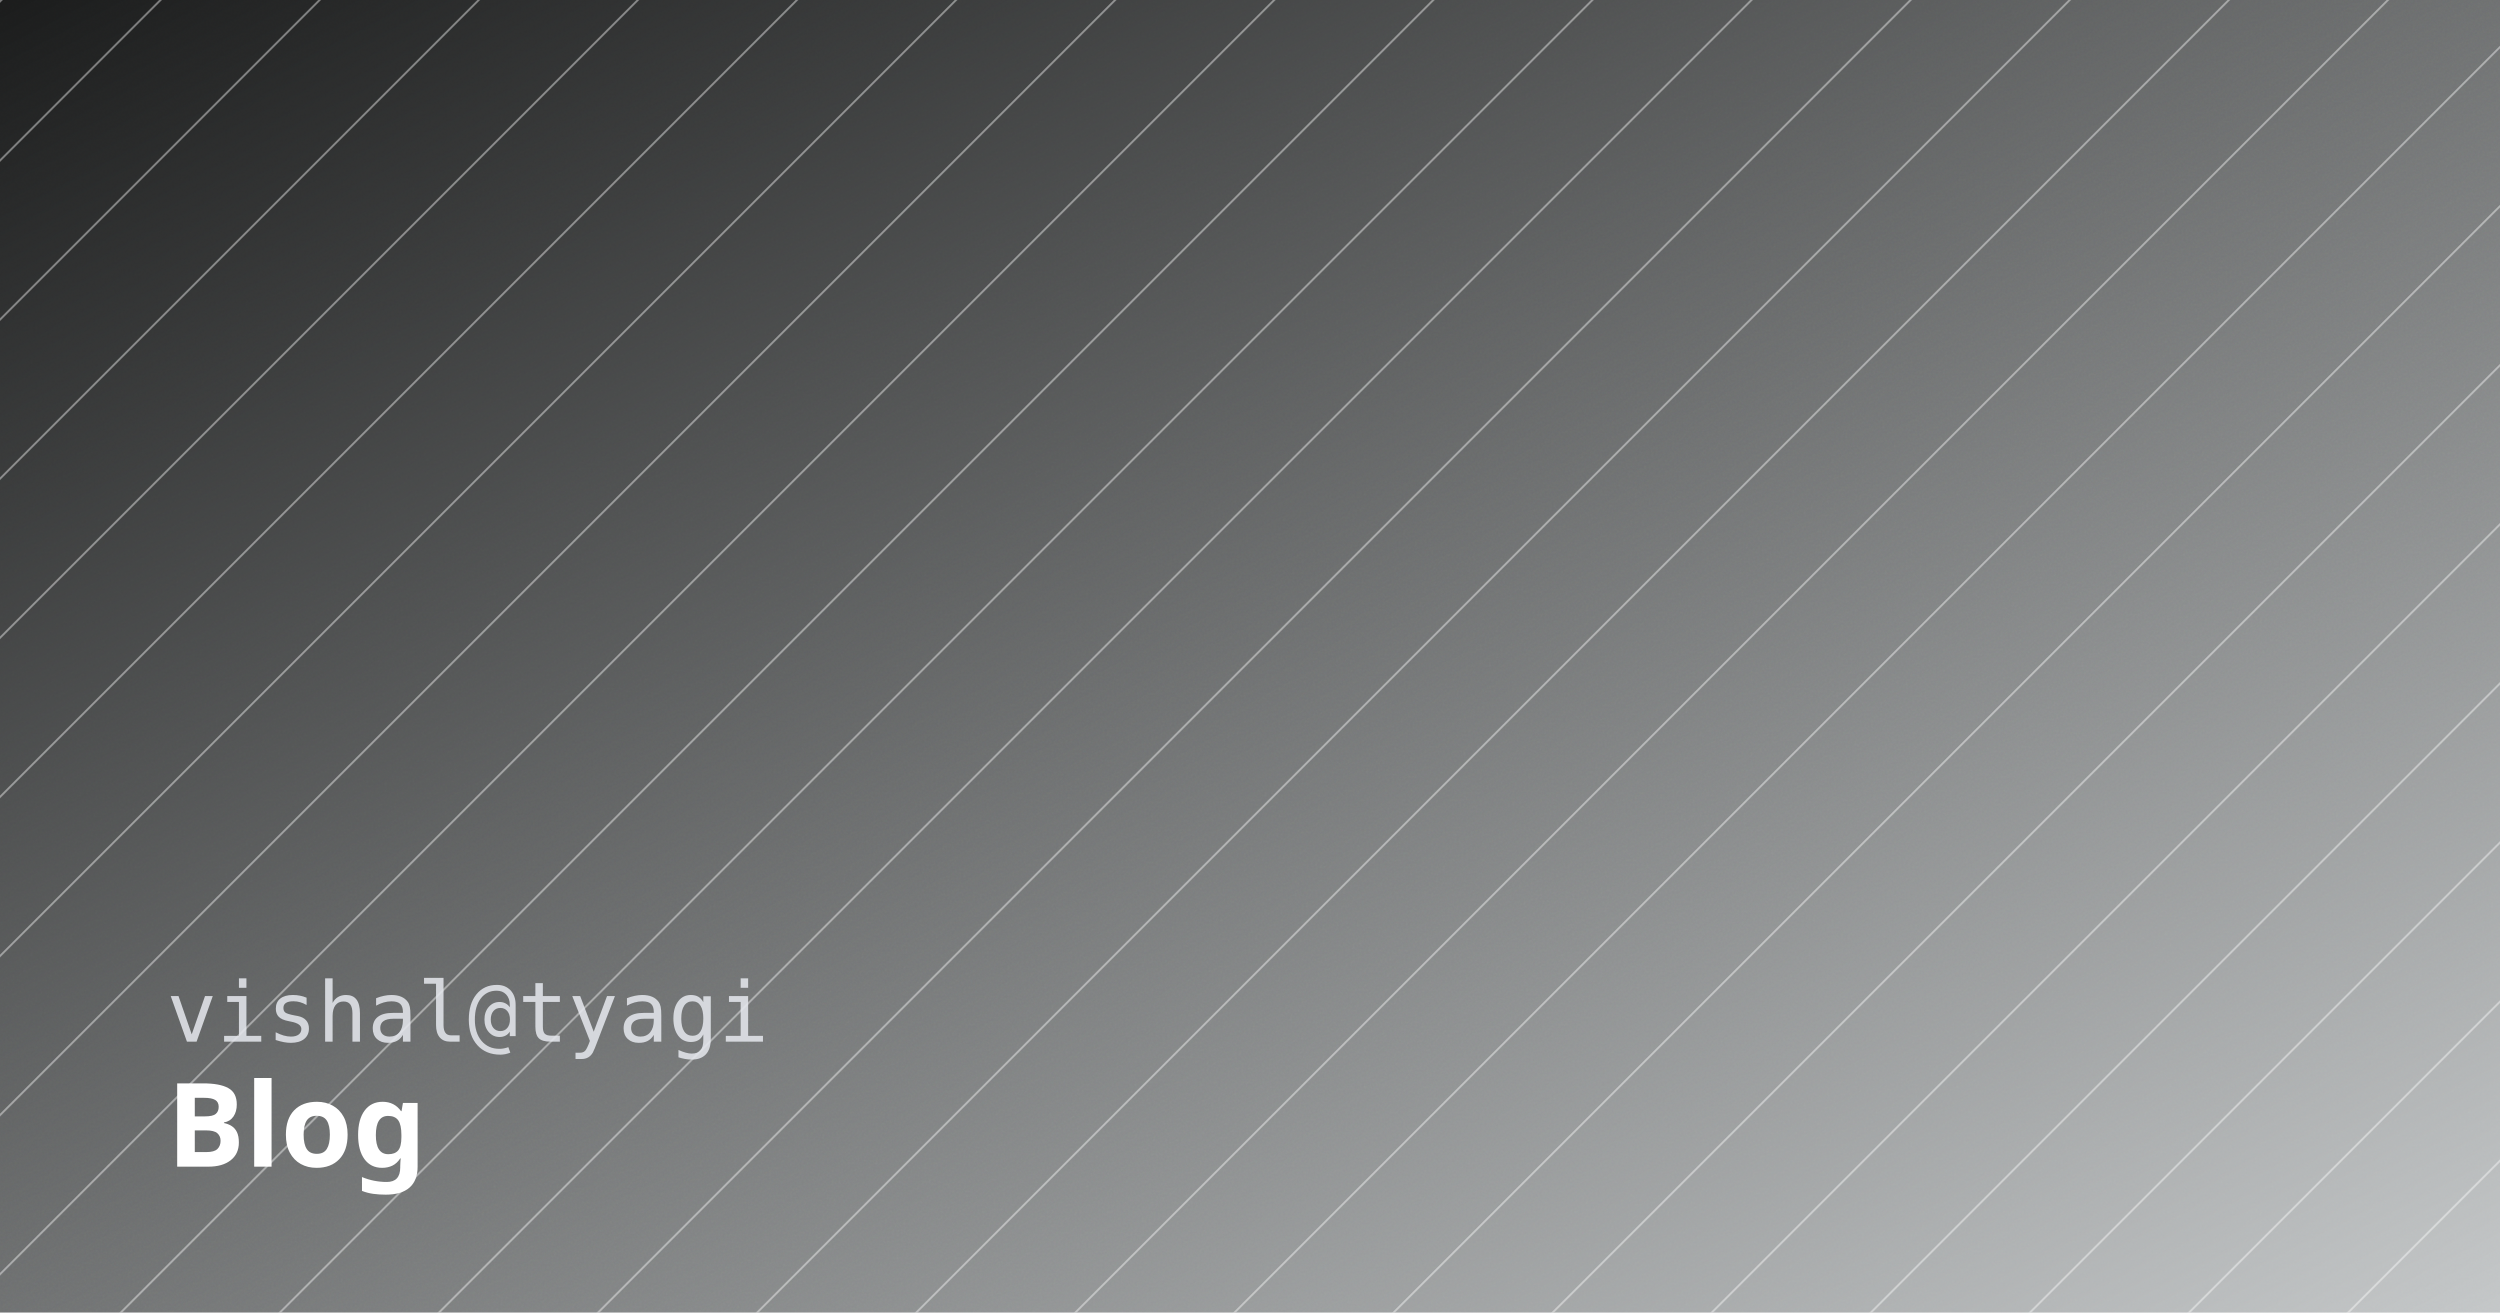
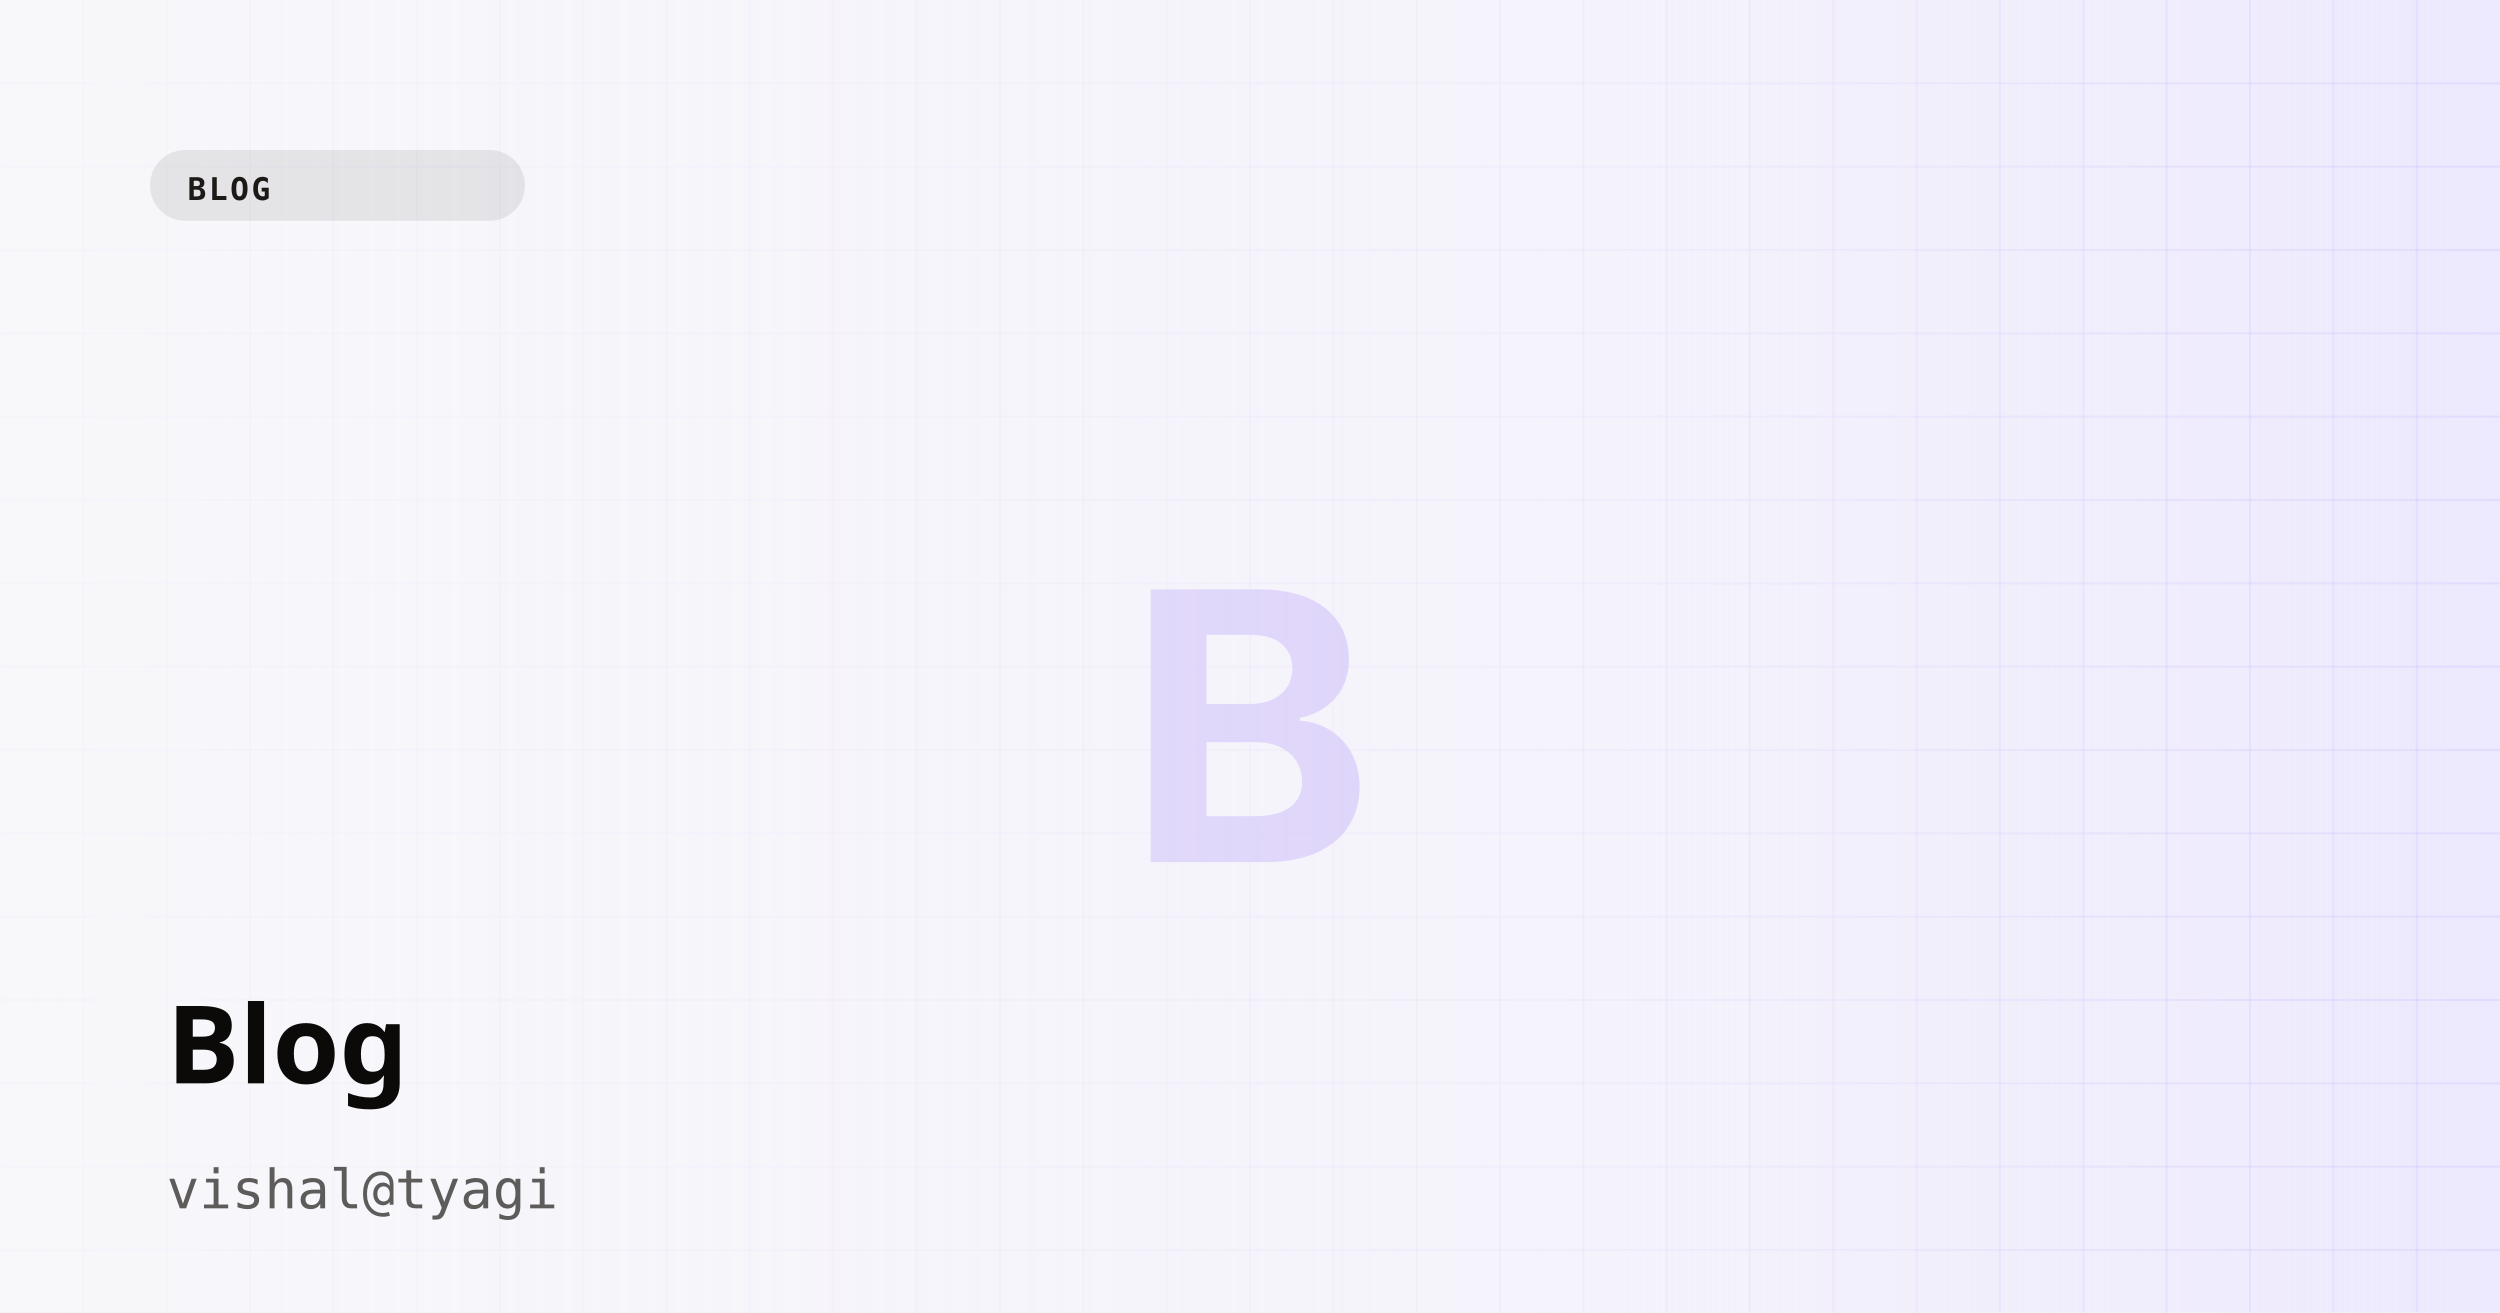
<svg xmlns="http://www.w3.org/2000/svg" width="1200" height="630" viewBox="0 0 1200 630">
  <defs>
-     <linearGradient id="blog-gradient" x1="0" y1="0" x2="1" y2="1">
-       <stop offset="0%" stop-color="#1b1c1c" />
-       <stop offset="100%" stop-color="#c4c7c8" />
+     <linearGradient id="blog-scrim" x1="0" y1="0" x2="1" y2="0">
+       <stop offset="0%" stop-color="#fafaf9" stop-opacity="0.82" />
+       <stop offset="62%" stop-color="#fafaf9" stop-opacity="0.6" />
+       <stop offset="100%" stop-color="#fafaf9" stop-opacity="0" />
    </linearGradient>
-     <pattern id="blog-pattern" width="54" height="54" patternUnits="userSpaceOnUse" patternTransform="rotate(45)">
-       <path d="M0 0V54" stroke="white" stroke-opacity="0.38" stroke-width="2" />
-     </pattern>
-     <filter id="blog-grain">
-       <feTurbulence type="fractalNoise" baseFrequency="0.9" numOctaves="2" stitchTiles="stitch" />
-     </filter>
  </defs>
-   <rect width="1200" height="630" fill="url(#blog-gradient)" />
-   <rect width="1200" height="630" fill="url(#blog-pattern)" />
-   <rect width="1200" height="630" filter="url(#blog-grain)" opacity="0.06" style="mix-blend-mode:overlay" />
-   <text x="80" y="500" font-family="monospace" font-size="40" fill="#e6e9ef" opacity="0.85">vishal@tyagi</text>
-   <text x="80" y="560" font-family="sans-serif" font-size="56" font-weight="700" fill="#ffffff">Blog</text>
+   <rect width="1200" height="630" fill="#ede9fe" />
+   <g>
+     <line x1="40" y1="0" x2="40" y2="630" stroke="#a78bfa" stroke-width="1" opacity="0.15" />
+     <line x1="80" y1="0" x2="80" y2="630" stroke="#a78bfa" stroke-width="1" opacity="0.15" />
+     <line x1="120" y1="0" x2="120" y2="630" stroke="#a78bfa" stroke-width="1" opacity="0.15" />
+     <line x1="160" y1="0" x2="160" y2="630" stroke="#a78bfa" stroke-width="1" opacity="0.15" />
+     <line x1="200" y1="0" x2="200" y2="630" stroke="#a78bfa" stroke-width="1" opacity="0.15" />
+     <line x1="240" y1="0" x2="240" y2="630" stroke="#a78bfa" stroke-width="1" opacity="0.15" />
+     <line x1="280" y1="0" x2="280" y2="630" stroke="#a78bfa" stroke-width="1" opacity="0.15" />
+     <line x1="320" y1="0" x2="320" y2="630" stroke="#a78bfa" stroke-width="1" opacity="0.15" />
+     <line x1="360" y1="0" x2="360" y2="630" stroke="#a78bfa" stroke-width="1" opacity="0.15" />
+     <line x1="400" y1="0" x2="400" y2="630" stroke="#a78bfa" stroke-width="1" opacity="0.15" />
+     <line x1="440" y1="0" x2="440" y2="630" stroke="#a78bfa" stroke-width="1" opacity="0.15" />
+     <line x1="480" y1="0" x2="480" y2="630" stroke="#a78bfa" stroke-width="1" opacity="0.15" />
+     <line x1="520" y1="0" x2="520" y2="630" stroke="#a78bfa" stroke-width="1" opacity="0.15" />
+     <line x1="560" y1="0" x2="560" y2="630" stroke="#a78bfa" stroke-width="1" opacity="0.15" />
+     <line x1="600" y1="0" x2="600" y2="630" stroke="#a78bfa" stroke-width="1" opacity="0.15" />
+     <line x1="640" y1="0" x2="640" y2="630" stroke="#a78bfa" stroke-width="1" opacity="0.15" />
+     <line x1="680" y1="0" x2="680" y2="630" stroke="#a78bfa" stroke-width="1" opacity="0.15" />
+     <line x1="720" y1="0" x2="720" y2="630" stroke="#a78bfa" stroke-width="1" opacity="0.15" />
+     <line x1="760" y1="0" x2="760" y2="630" stroke="#a78bfa" stroke-width="1" opacity="0.15" />
+     <line x1="800" y1="0" x2="800" y2="630" stroke="#a78bfa" stroke-width="1" opacity="0.15" />
+     <line x1="840" y1="0" x2="840" y2="630" stroke="#a78bfa" stroke-width="1" opacity="0.15" />
+     <line x1="880" y1="0" x2="880" y2="630" stroke="#a78bfa" stroke-width="1" opacity="0.15" />
+     <line x1="920" y1="0" x2="920" y2="630" stroke="#a78bfa" stroke-width="1" opacity="0.15" />
+     <line x1="960" y1="0" x2="960" y2="630" stroke="#a78bfa" stroke-width="1" opacity="0.15" />
+     <line x1="1000" y1="0" x2="1000" y2="630" stroke="#a78bfa" stroke-width="1" opacity="0.15" />
+     <line x1="1040" y1="0" x2="1040" y2="630" stroke="#a78bfa" stroke-width="1" opacity="0.15" />
+     <line x1="1080" y1="0" x2="1080" y2="630" stroke="#a78bfa" stroke-width="1" opacity="0.15" />
+     <line x1="1120" y1="0" x2="1120" y2="630" stroke="#a78bfa" stroke-width="1" opacity="0.15" />
+     <line x1="1160" y1="0" x2="1160" y2="630" stroke="#a78bfa" stroke-width="1" opacity="0.15" />
+     <line x1="0" y1="40" x2="1200" y2="40" stroke="#a78bfa" stroke-width="1" opacity="0.15" />
+     <line x1="0" y1="80" x2="1200" y2="80" stroke="#a78bfa" stroke-width="1" opacity="0.15" />
+     <line x1="0" y1="120" x2="1200" y2="120" stroke="#a78bfa" stroke-width="1" opacity="0.15" />
+     <line x1="0" y1="160" x2="1200" y2="160" stroke="#a78bfa" stroke-width="1" opacity="0.15" />
+     <line x1="0" y1="200" x2="1200" y2="200" stroke="#a78bfa" stroke-width="1" opacity="0.15" />
+     <line x1="0" y1="240" x2="1200" y2="240" stroke="#a78bfa" stroke-width="1" opacity="0.15" />
+     <line x1="0" y1="280" x2="1200" y2="280" stroke="#a78bfa" stroke-width="1" opacity="0.15" />
+     <line x1="0" y1="320" x2="1200" y2="320" stroke="#a78bfa" stroke-width="1" opacity="0.15" />
+     <line x1="0" y1="360" x2="1200" y2="360" stroke="#a78bfa" stroke-width="1" opacity="0.15" />
+     <line x1="0" y1="400" x2="1200" y2="400" stroke="#a78bfa" stroke-width="1" opacity="0.15" />
+     <line x1="0" y1="440" x2="1200" y2="440" stroke="#a78bfa" stroke-width="1" opacity="0.15" />
+     <line x1="0" y1="480" x2="1200" y2="480" stroke="#a78bfa" stroke-width="1" opacity="0.15" />
+     <line x1="0" y1="520" x2="1200" y2="520" stroke="#a78bfa" stroke-width="1" opacity="0.15" />
+     <line x1="0" y1="560" x2="1200" y2="560" stroke="#a78bfa" stroke-width="1" opacity="0.15" />
+     <line x1="0" y1="600" x2="1200" y2="600" stroke="#a78bfa" stroke-width="1" opacity="0.15" />
+   </g>
+   <text x="50%" y="55%" dominant-baseline="middle" text-anchor="middle" fill="#a78bfa" font-family="system-ui, -apple-system, sans-serif" font-size="180" font-weight="bold" opacity="0.85">B</text>
+   <rect width="1200" height="630" fill="url(#blog-scrim)" />
+   <rect x="72" y="72" width="180" height="34" rx="17" fill="#0c0a09" fill-opacity="0.08" />
+   <text x="90" y="96" font-family="monospace" font-size="15" font-weight="600" letter-spacing="0.08em" fill="#1c1917">BLOG</text>
+   <text font-family="sans-serif" font-size="52" font-weight="700" fill="#0c0a09">
+     <tspan x="80" y="520">Blog</tspan>
+   </text>
+   <text x="80" y="580" font-family="monospace" font-size="26" fill="#1c1917" opacity="0.7">vishal@tyagi</text>
</svg>
